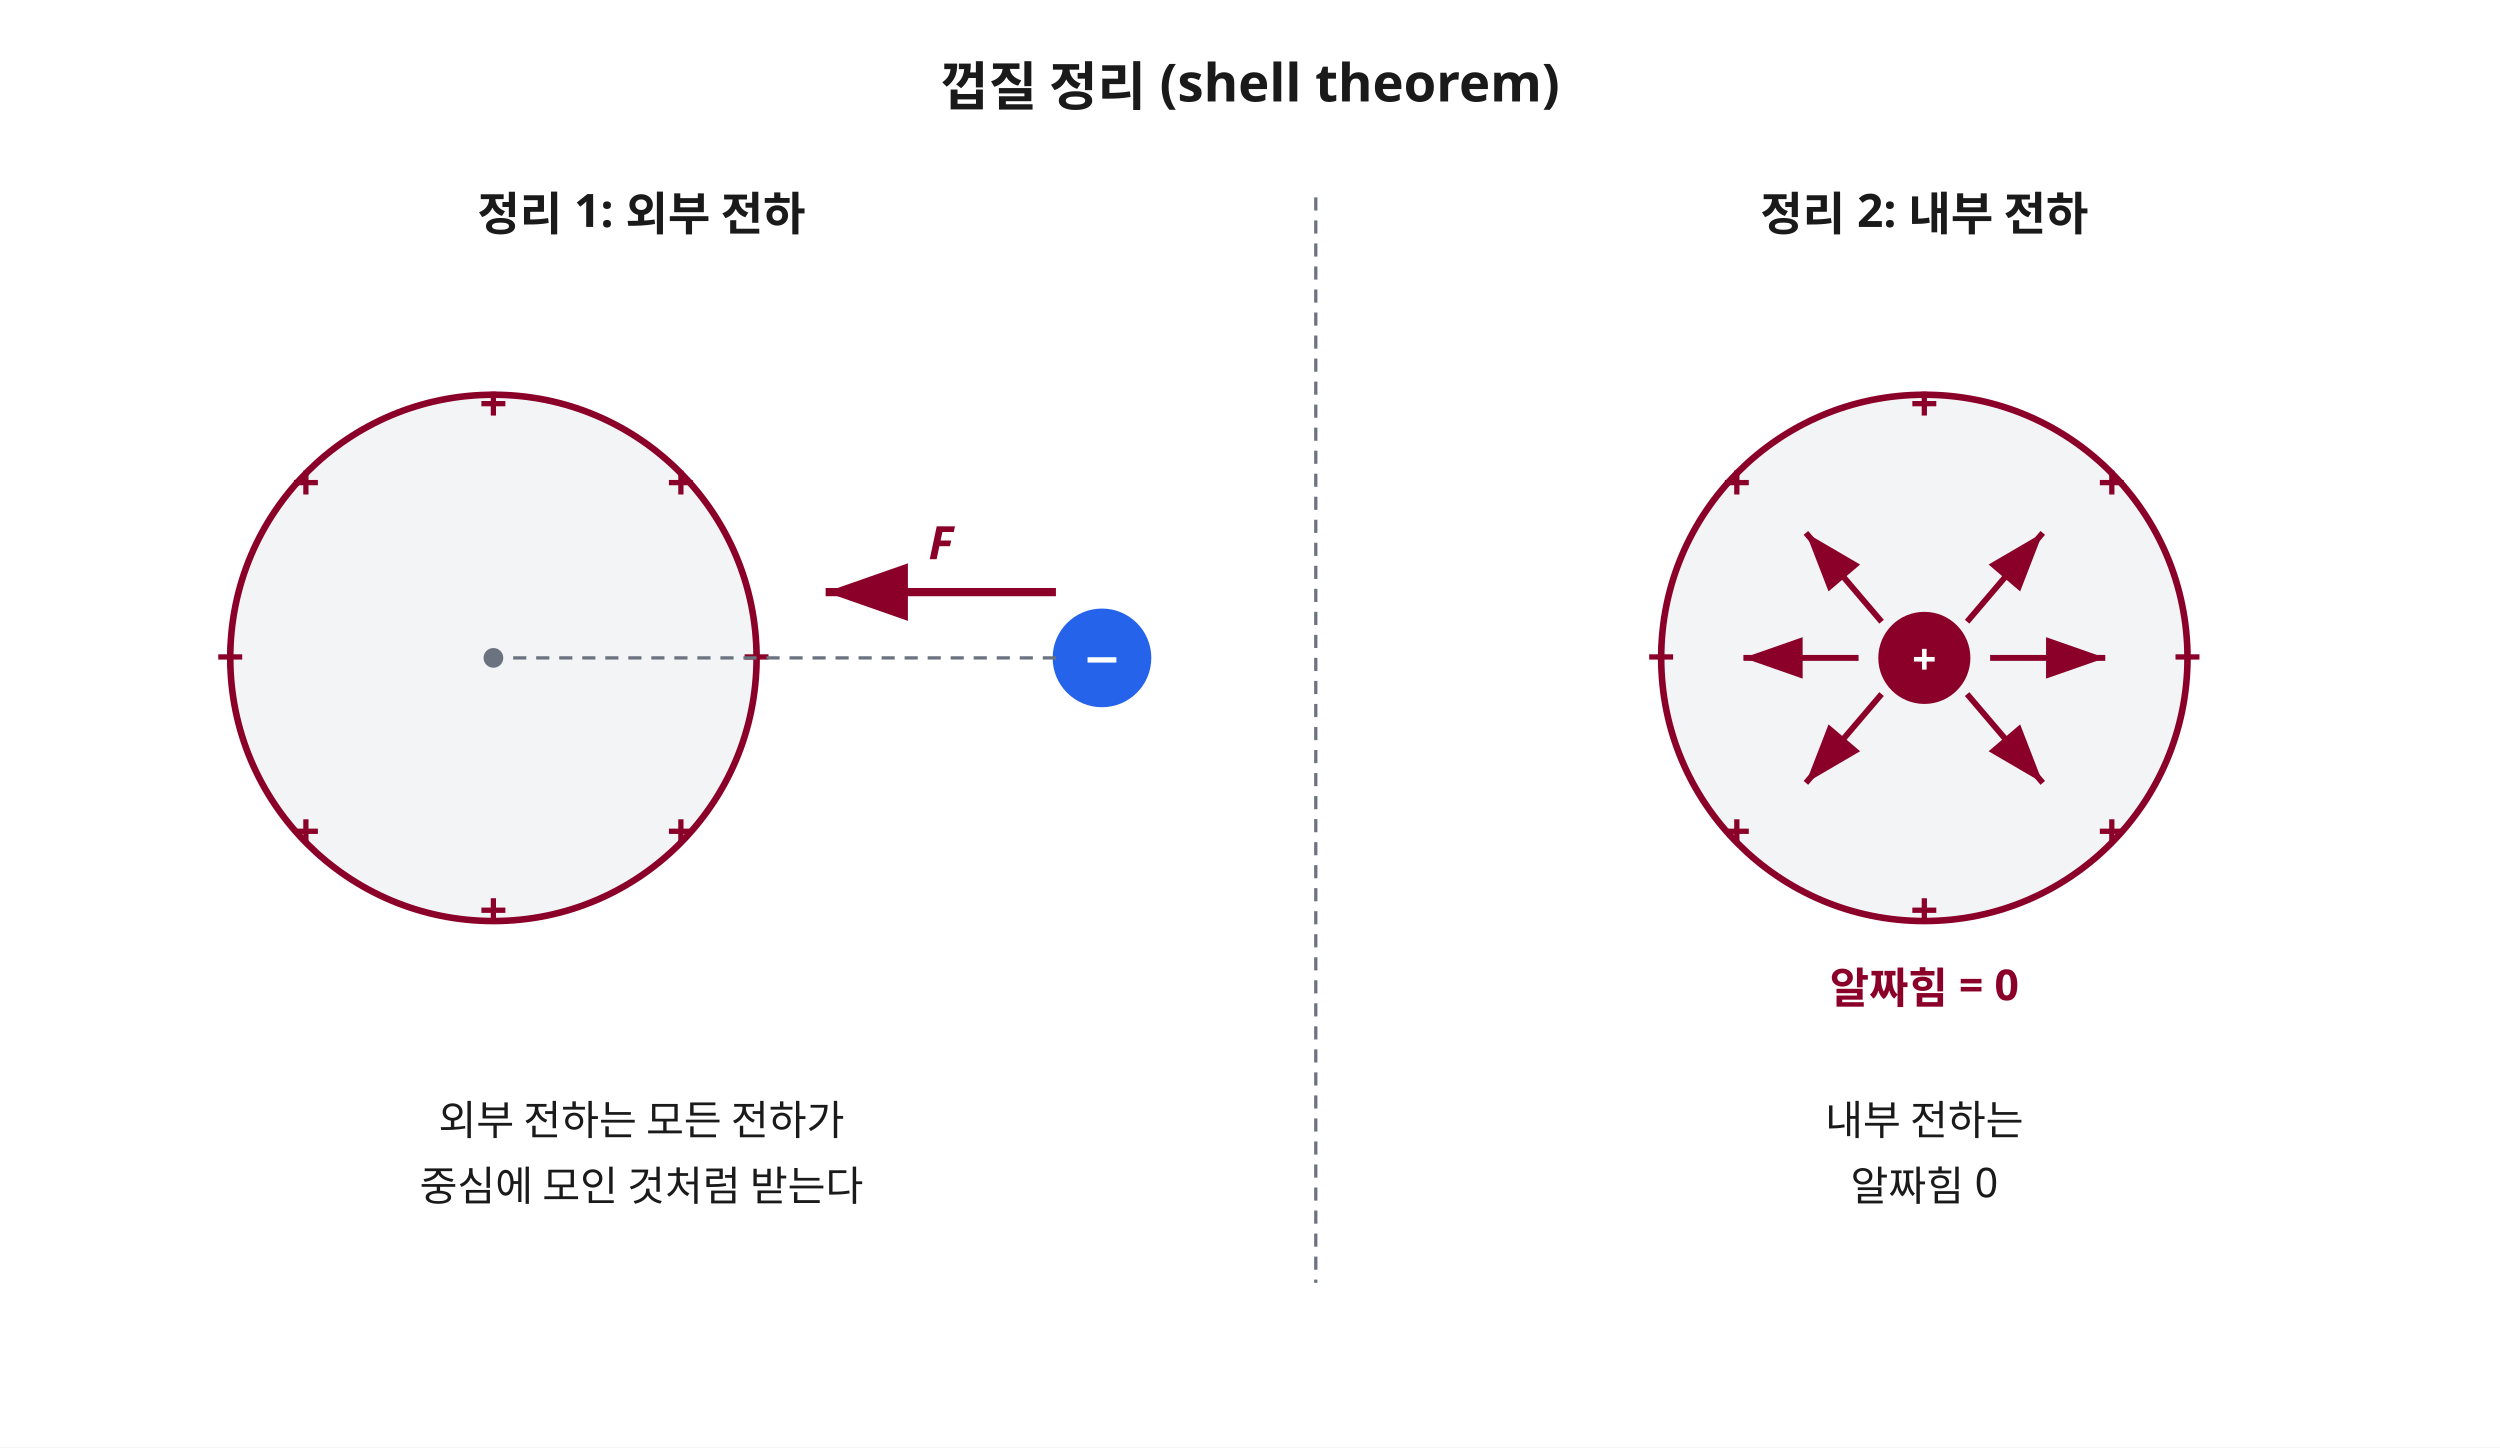
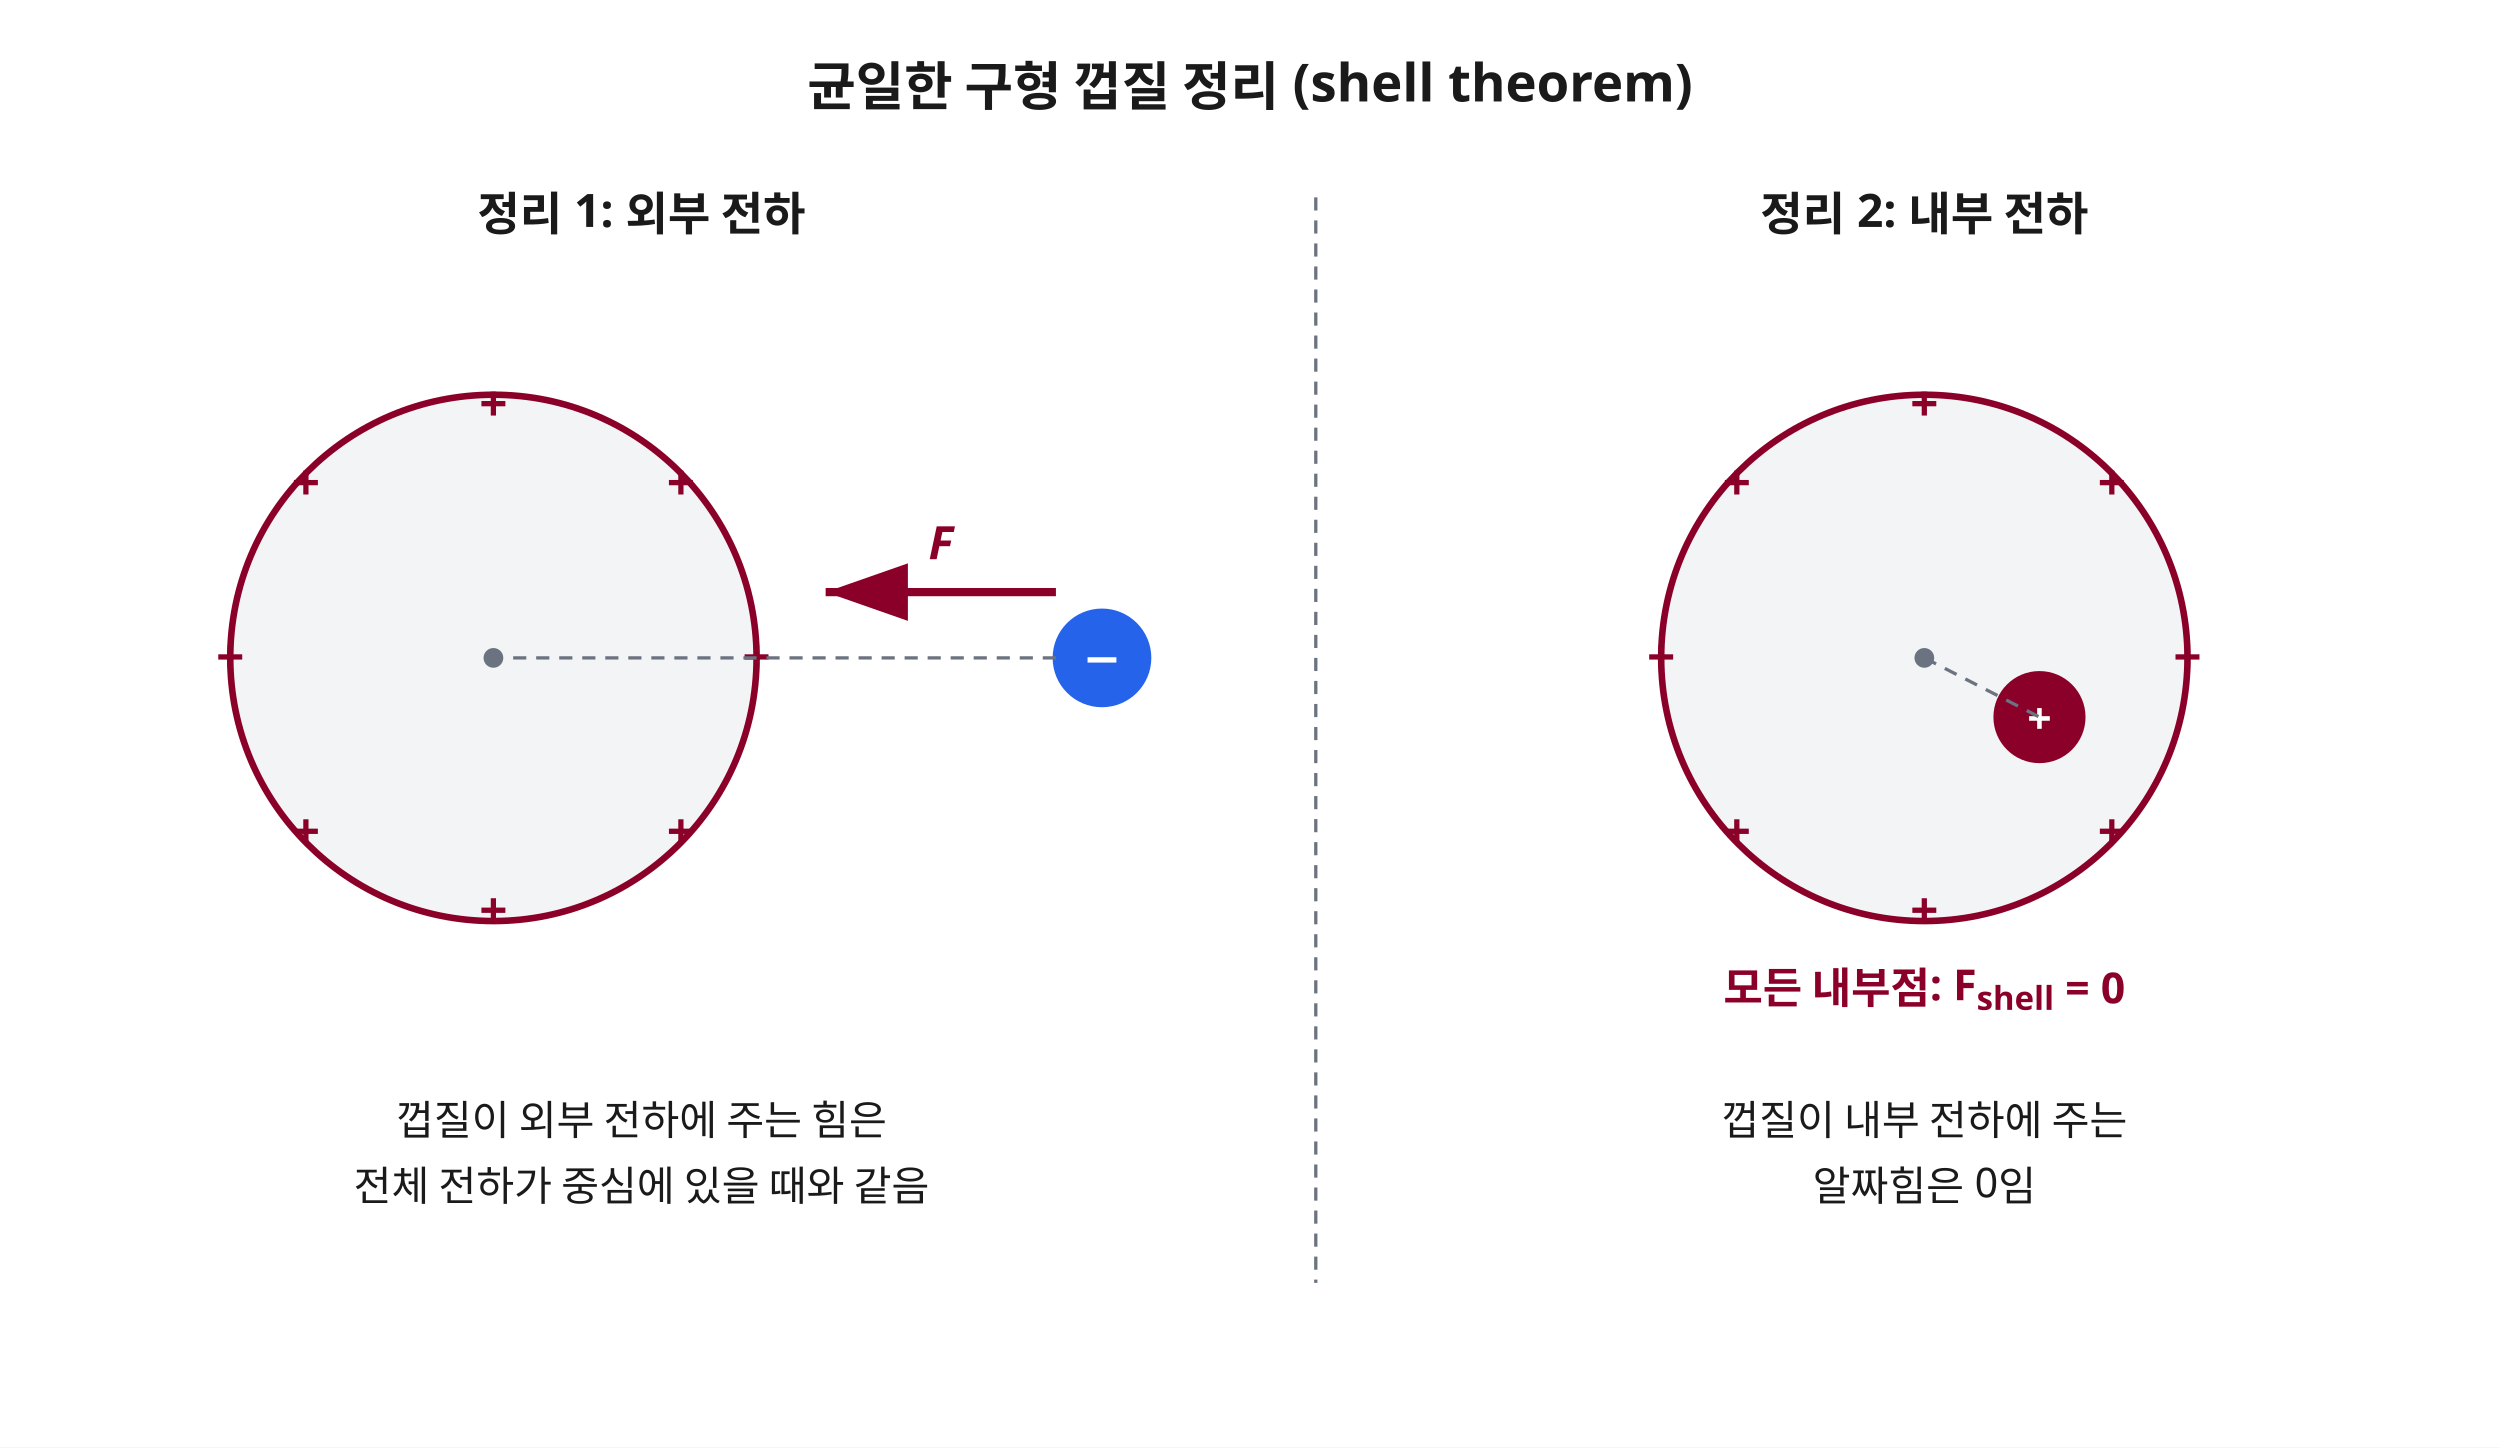
<svg xmlns="http://www.w3.org/2000/svg" viewBox="0 0 760 440" font-family="sans-serif">
  <defs>
    <marker id="stR" markerWidth="10" markerHeight="7" refX="10" refY="3.5" orient="auto">
      <polygon points="0 0, 10 3.5, 0 7" fill="#8B0029" />
    </marker>
    <marker id="stG" markerWidth="10" markerHeight="7" refX="10" refY="3.5" orient="auto">
      <polygon points="0 0, 10 3.5, 0 7" fill="#6B7280" />
    </marker>
  </defs>
  <rect width="100%" height="100%" fill="white" />
-   <text x="380" y="32" font-size="16" fill="#1a1a1a" text-anchor="middle" font-weight="bold">껍질 정리 (shell theorem)</text>
+   <text x="380" y="32" font-size="16" fill="#1a1a1a" text-anchor="middle" font-weight="bold">균일한 구형 껍질 정리 (shell theorem)</text>
  <text x="195" y="70" font-size="14" fill="#1a1a1a" text-anchor="middle" font-weight="bold">정리 1: 외부 전하</text>
  <circle cx="150" cy="200" r="80" fill="#F3F4F6" stroke="#8B0029" stroke-width="2" />
  <g fill="#8B0029" font-weight="bold" text-anchor="middle">
    <text x="150" y="128" font-size="15">+</text>
    <text x="207" y="152" font-size="15">+</text>
    <text x="230" y="205" font-size="15">+</text>
    <text x="207" y="258" font-size="15">+</text>
    <text x="150" y="282" font-size="15">+</text>
    <text x="93" y="258" font-size="15">+</text>
    <text x="70" y="205" font-size="15">+</text>
    <text x="93" y="152" font-size="15">+</text>
  </g>
  <circle cx="150" cy="200" r="3" fill="#6B7280" />
  <circle cx="335" cy="200" r="14" fill="#2563EB" stroke="#2563EB" stroke-width="2" />
  <text x="335" y="205" font-size="14" fill="white" text-anchor="middle" font-weight="bold">−</text>
  <line x1="321" y1="200" x2="153" y2="200" stroke="#6B7280" stroke-width="1" stroke-dasharray="4 3" />
  <line x1="321" y1="180" x2="251" y2="180" stroke="#8B0029" stroke-width="2.5" fill="none" marker-end="url(#stR)" />
  <text x="286" y="170" font-size="14" fill="#8B0029" text-anchor="middle" font-style="italic" font-weight="bold">F</text>
-   <text x="195" y="345" font-size="12.5" fill="#1a1a1a" text-anchor="middle">외부 전하는 모든 전하가</text>
-   <text x="195" y="365" font-size="12.5" fill="#1a1a1a" text-anchor="middle">중심에 모인 것처럼 받는다</text>
+   <text x="195" y="345" font-size="12.5" fill="#1a1a1a" text-anchor="middle">껍질이 외부 전하에 주는 힘은</text>
+   <text x="195" y="365" font-size="12.5" fill="#1a1a1a" text-anchor="middle">전체 전하가 중심에 있을 때와 같음</text>
  <line x1="400" y1="60" x2="400" y2="390" stroke="#6B7280" stroke-width="1" stroke-dasharray="4 3" />
  <text x="585" y="70" font-size="14" fill="#1a1a1a" text-anchor="middle" font-weight="bold">정리 2: 내부 전하</text>
  <circle cx="585" cy="200" r="80" fill="#F3F4F6" stroke="#8B0029" stroke-width="2" />
  <g fill="#8B0029" font-weight="bold" text-anchor="middle">
    <text x="585" y="128" font-size="15">+</text>
    <text x="642" y="152" font-size="15">+</text>
    <text x="665" y="205" font-size="15">+</text>
    <text x="642" y="258" font-size="15">+</text>
    <text x="585" y="282" font-size="15">+</text>
    <text x="528" y="258" font-size="15">+</text>
    <text x="505" y="205" font-size="15">+</text>
    <text x="528" y="152" font-size="15">+</text>
  </g>
-   <line x1="605" y1="200" x2="640" y2="200" stroke="#8B0029" stroke-width="1.8" fill="none" marker-end="url(#stR)" />
-   <line x1="565" y1="200" x2="530" y2="200" stroke="#8B0029" stroke-width="1.8" fill="none" marker-end="url(#stR)" />
-   <line x1="598" y1="189" x2="621" y2="162" stroke="#8B0029" stroke-width="1.8" fill="none" marker-end="url(#stR)" />
-   <line x1="572" y1="211" x2="549" y2="238" stroke="#8B0029" stroke-width="1.8" fill="none" marker-end="url(#stR)" />
-   <line x1="572" y1="189" x2="549" y2="162" stroke="#8B0029" stroke-width="1.8" fill="none" marker-end="url(#stR)" />
-   <line x1="598" y1="211" x2="621" y2="238" stroke="#8B0029" stroke-width="1.8" fill="none" marker-end="url(#stR)" />
-   <circle cx="585" cy="200" r="13" fill="#8B0029" stroke="#8B0029" stroke-width="2" />
-   <text x="585" y="205" font-size="13" fill="white" text-anchor="middle" font-weight="bold">+</text>
-   <text x="585" y="305" font-size="13" fill="#8B0029" text-anchor="middle" font-weight="bold">알짜힘 = 0</text>
-   <text x="585" y="345" font-size="12.5" fill="#1a1a1a" text-anchor="middle">내부 전하는</text>
-   <text x="585" y="365" font-size="12.5" fill="#1a1a1a" text-anchor="middle">알짜힘 0</text>
+   <circle cx="620" cy="218" r="13" fill="#8B0029" stroke="#8B0029" stroke-width="2" />
+   <text x="620" y="223" font-size="13" fill="white" text-anchor="middle" font-weight="bold">+</text>
+   <circle cx="585" cy="200" r="3" fill="#6B7280" />
+   <line x1="585" y1="200" x2="620" y2="218" stroke="#6B7280" stroke-width="1" stroke-dasharray="4 3" />
+   <text x="585" y="305" font-size="13" fill="#8B0029" text-anchor="middle" font-weight="bold">모든 내부점: F<tspan baseline-shift="sub" font-size="10">shell</tspan> = 0</text>
+   <text x="585" y="345" font-size="12.5" fill="#1a1a1a" text-anchor="middle">껍질이 내부 전하에 주는</text>
+   <text x="585" y="365" font-size="12.5" fill="#1a1a1a" text-anchor="middle">알짜힘은 0임</text>
</svg>
